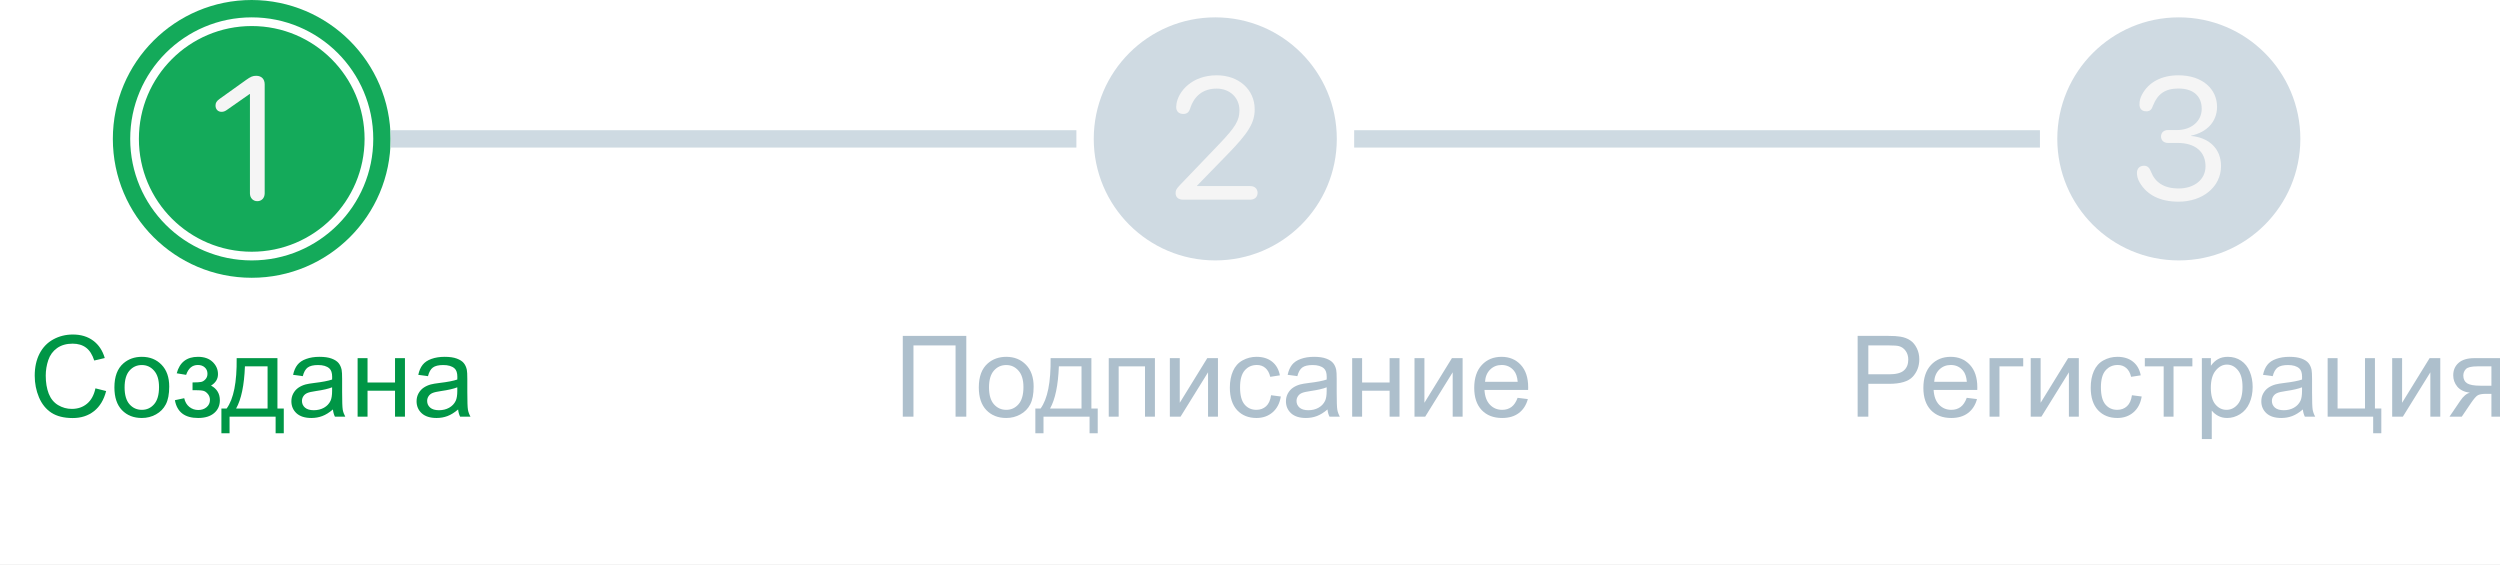
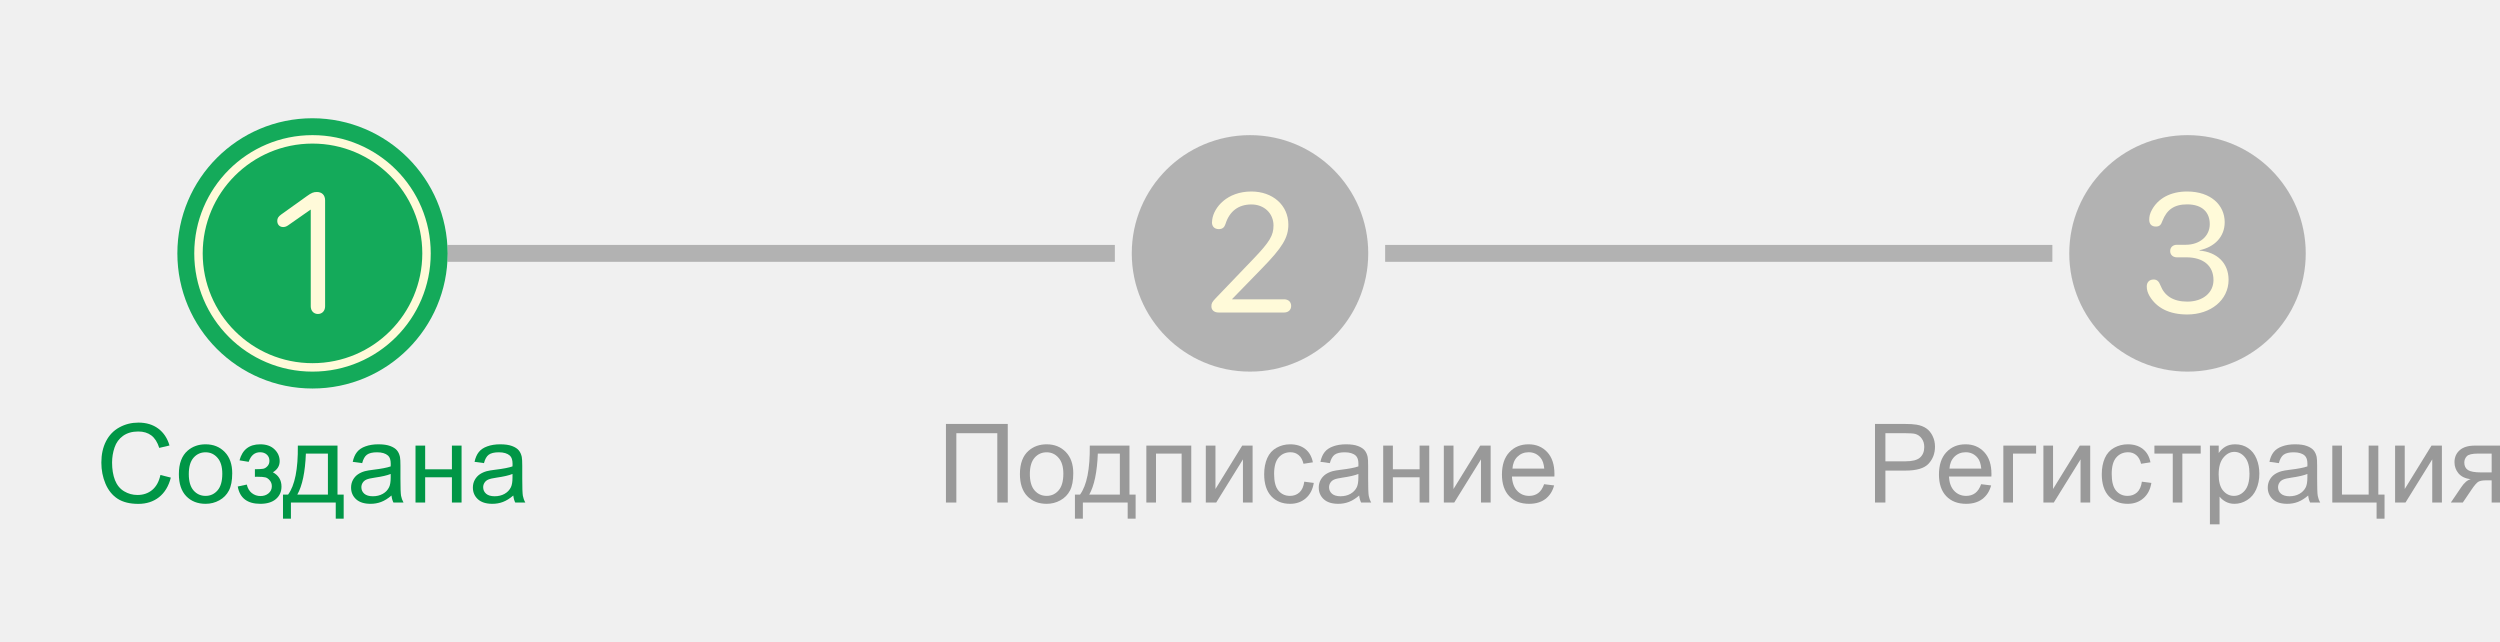
- <svg xmlns="http://www.w3.org/2000/svg" width="288" height="65" viewBox="0 0 288 65" fill="none">
-   <g clip-path="url(#clip0_205_47)">
-     <rect width="288" height="65" fill="white" />
-     <path d="M10.995 44.737L12.227 45.048C11.968 46.06 11.503 46.832 10.83 47.365C10.162 47.894 9.343 48.159 8.374 48.159C7.371 48.159 6.554 47.956 5.923 47.549C5.297 47.139 4.819 46.546 4.489 45.772C4.163 44.998 4 44.166 4 43.277C4 42.308 4.184 41.464 4.552 40.745C4.925 40.021 5.452 39.473 6.133 39.101C6.818 38.724 7.572 38.536 8.393 38.536C9.324 38.536 10.106 38.773 10.741 39.247C11.376 39.721 11.818 40.387 12.068 41.246L10.855 41.532C10.64 40.855 10.326 40.362 9.916 40.053C9.506 39.744 8.989 39.589 8.367 39.589C7.652 39.589 7.053 39.761 6.571 40.103C6.093 40.446 5.756 40.908 5.562 41.487C5.367 42.063 5.27 42.657 5.27 43.271C5.27 44.062 5.384 44.754 5.612 45.347C5.845 45.935 6.205 46.375 6.691 46.667C7.178 46.959 7.705 47.105 8.272 47.105C8.962 47.105 9.546 46.906 10.024 46.508C10.502 46.111 10.826 45.52 10.995 44.737Z" fill="#009646" />
-     <path d="M13.179 44.629C13.179 43.381 13.526 42.456 14.22 41.855C14.799 41.356 15.506 41.106 16.34 41.106C17.267 41.106 18.024 41.411 18.612 42.02C19.201 42.626 19.495 43.464 19.495 44.534C19.495 45.402 19.363 46.085 19.101 46.584C18.843 47.08 18.464 47.465 17.965 47.74C17.47 48.015 16.928 48.152 16.34 48.152C15.396 48.152 14.632 47.85 14.048 47.245C13.469 46.639 13.179 45.768 13.179 44.629ZM14.353 44.629C14.353 45.493 14.541 46.14 14.918 46.572C15.295 46.999 15.768 47.213 16.34 47.213C16.907 47.213 17.379 46.997 17.755 46.565C18.132 46.134 18.32 45.476 18.32 44.591C18.32 43.758 18.13 43.127 17.749 42.7C17.372 42.268 16.903 42.052 16.34 42.052C15.768 42.052 15.295 42.266 14.918 42.693C14.541 43.121 14.353 43.766 14.353 44.629Z" fill="#009646" />
-     <path d="M22.18 44.953V44.058C22.662 44.054 22.99 44.035 23.163 44.001C23.341 43.967 23.508 43.866 23.665 43.696C23.822 43.527 23.9 43.315 23.9 43.062C23.9 42.753 23.796 42.507 23.589 42.325C23.386 42.139 23.121 42.046 22.795 42.046C22.152 42.046 21.701 42.425 21.443 43.182L20.358 43.004C20.696 41.739 21.513 41.106 22.808 41.106C23.527 41.106 24.09 41.303 24.497 41.697C24.907 42.09 25.112 42.56 25.112 43.106C25.112 43.656 24.846 44.094 24.312 44.42C24.651 44.602 24.905 44.835 25.074 45.118C25.244 45.398 25.328 45.73 25.328 46.115C25.328 46.72 25.108 47.211 24.668 47.587C24.228 47.964 23.612 48.152 22.821 48.152C21.285 48.152 20.394 47.469 20.148 46.102L21.221 45.873C21.319 46.305 21.515 46.639 21.811 46.877C22.112 47.113 22.455 47.232 22.84 47.232C23.225 47.232 23.544 47.124 23.798 46.908C24.056 46.688 24.186 46.409 24.186 46.07C24.186 45.808 24.105 45.579 23.944 45.385C23.784 45.19 23.612 45.069 23.43 45.023C23.248 44.972 22.918 44.947 22.44 44.947C22.402 44.947 22.315 44.949 22.18 44.953Z" fill="#009646" />
-     <path d="M27.264 41.259H31.961V47.06H32.691V49.911H31.752V48H26.445V49.911H25.506V47.06H26.109C26.913 45.969 27.298 44.035 27.264 41.259ZM28.216 42.205C28.132 44.392 27.793 46.011 27.201 47.06H30.825V42.205H28.216Z" fill="#009646" />
-     <path d="M38.353 47.169C37.93 47.528 37.522 47.782 37.128 47.93C36.739 48.078 36.32 48.152 35.871 48.152C35.131 48.152 34.562 47.972 34.164 47.613C33.766 47.249 33.567 46.785 33.567 46.223C33.567 45.893 33.641 45.592 33.789 45.321C33.942 45.046 34.139 44.826 34.38 44.661C34.625 44.496 34.9 44.371 35.205 44.287C35.429 44.227 35.768 44.17 36.221 44.115C37.143 44.005 37.822 43.874 38.258 43.722C38.263 43.565 38.265 43.466 38.265 43.423C38.265 42.958 38.157 42.63 37.941 42.44C37.649 42.181 37.215 42.052 36.64 42.052C36.102 42.052 35.704 42.148 35.446 42.338C35.192 42.524 35.004 42.856 34.881 43.334L33.764 43.182C33.866 42.704 34.033 42.319 34.266 42.027C34.498 41.731 34.835 41.504 35.275 41.348C35.715 41.187 36.225 41.106 36.805 41.106C37.38 41.106 37.848 41.174 38.208 41.31C38.567 41.445 38.832 41.616 39.001 41.824C39.17 42.027 39.289 42.285 39.356 42.598C39.395 42.793 39.413 43.144 39.413 43.652V45.175C39.413 46.237 39.437 46.91 39.483 47.194C39.534 47.473 39.632 47.742 39.775 48H38.582C38.464 47.763 38.387 47.486 38.353 47.169ZM38.258 44.617C37.843 44.786 37.221 44.93 36.392 45.048C35.922 45.116 35.59 45.192 35.395 45.277C35.201 45.361 35.051 45.486 34.945 45.651C34.839 45.812 34.786 45.992 34.786 46.191C34.786 46.496 34.9 46.749 35.129 46.953C35.362 47.156 35.7 47.257 36.145 47.257C36.585 47.257 36.976 47.162 37.319 46.972C37.662 46.777 37.913 46.513 38.074 46.178C38.197 45.92 38.258 45.539 38.258 45.036V44.617Z" fill="#009646" />
-     <path d="M41.197 41.259H42.34V44.065H45.507V41.259H46.65V48H45.507V45.01H42.34V48H41.197V41.259Z" fill="#009646" />
-     <path d="M52.775 47.169C52.352 47.528 51.944 47.782 51.55 47.93C51.161 48.078 50.742 48.152 50.293 48.152C49.553 48.152 48.984 47.972 48.586 47.613C48.188 47.249 47.989 46.785 47.989 46.223C47.989 45.893 48.063 45.592 48.211 45.321C48.364 45.046 48.56 44.826 48.802 44.661C49.047 44.496 49.322 44.371 49.627 44.287C49.851 44.227 50.19 44.17 50.642 44.115C51.565 44.005 52.244 43.874 52.68 43.722C52.684 43.565 52.687 43.466 52.687 43.423C52.687 42.958 52.579 42.63 52.363 42.44C52.071 42.181 51.637 42.052 51.062 42.052C50.524 42.052 50.126 42.148 49.868 42.338C49.614 42.524 49.426 42.856 49.303 43.334L48.186 43.182C48.288 42.704 48.455 42.319 48.688 42.027C48.92 41.731 49.257 41.504 49.697 41.348C50.137 41.187 50.647 41.106 51.227 41.106C51.802 41.106 52.27 41.174 52.629 41.31C52.989 41.445 53.254 41.616 53.423 41.824C53.592 42.027 53.711 42.285 53.778 42.598C53.816 42.793 53.835 43.144 53.835 43.652V45.175C53.835 46.237 53.859 46.91 53.905 47.194C53.956 47.473 54.053 47.742 54.197 48H53.004C52.885 47.763 52.809 47.486 52.775 47.169ZM52.68 44.617C52.265 44.786 51.643 44.93 50.814 45.048C50.344 45.116 50.012 45.192 49.817 45.277C49.623 45.361 49.472 45.486 49.367 45.651C49.261 45.812 49.208 45.992 49.208 46.191C49.208 46.496 49.322 46.749 49.551 46.953C49.783 47.156 50.122 47.257 50.566 47.257C51.007 47.257 51.398 47.162 51.741 46.972C52.084 46.777 52.335 46.513 52.496 46.178C52.619 45.92 52.68 45.539 52.68 45.036V44.617Z" fill="#009646" />
-     <path d="M104 38.694H111.318V48H110.081V39.792H105.231V48H104V38.694Z" fill="#ADBFCC" />
-     <path d="M112.759 44.629C112.759 43.381 113.106 42.456 113.8 41.855C114.38 41.356 115.087 41.106 115.921 41.106C116.847 41.106 117.605 41.411 118.193 42.02C118.781 42.626 119.075 43.464 119.075 44.534C119.075 45.402 118.944 46.085 118.682 46.584C118.424 47.08 118.045 47.465 117.546 47.74C117.05 48.015 116.509 48.152 115.921 48.152C114.977 48.152 114.213 47.85 113.629 47.245C113.049 46.639 112.759 45.768 112.759 44.629ZM113.934 44.629C113.934 45.493 114.122 46.14 114.499 46.572C114.875 46.999 115.349 47.213 115.921 47.213C116.488 47.213 116.959 46.997 117.336 46.565C117.713 46.134 117.901 45.476 117.901 44.591C117.901 43.758 117.711 43.127 117.33 42.7C116.953 42.268 116.483 42.052 115.921 42.052C115.349 42.052 114.875 42.266 114.499 42.693C114.122 43.121 113.934 43.766 113.934 44.629Z" fill="#ADBFCC" />
-     <path d="M121.03 41.259H125.728V47.06H126.458V49.911H125.518V48H120.212V49.911H119.272V47.06H119.875C120.679 45.969 121.064 44.035 121.03 41.259ZM121.983 42.205C121.898 44.392 121.559 46.011 120.967 47.06H124.591V42.205H121.983Z" fill="#ADBFCC" />
-     <path d="M127.727 41.259H133.046V48H131.904V42.205H128.87V48H127.727V41.259Z" fill="#ADBFCC" />
-     <path d="M134.767 41.259H135.909V46.4L139.077 41.259H140.308V48H139.166V42.89L135.998 48H134.767V41.259Z" fill="#ADBFCC" />
-     <path d="M146.427 45.531L147.551 45.677C147.428 46.451 147.113 47.058 146.605 47.498C146.102 47.934 145.482 48.152 144.745 48.152C143.823 48.152 143.08 47.852 142.517 47.251C141.959 46.646 141.679 45.78 141.679 44.655C141.679 43.927 141.8 43.29 142.041 42.744C142.282 42.198 142.648 41.79 143.139 41.519C143.634 41.244 144.172 41.106 144.752 41.106C145.484 41.106 146.082 41.293 146.548 41.665C147.013 42.033 147.312 42.558 147.443 43.239L146.332 43.411C146.226 42.958 146.038 42.617 145.767 42.389C145.501 42.16 145.177 42.046 144.796 42.046C144.22 42.046 143.753 42.253 143.393 42.668C143.033 43.078 142.854 43.73 142.854 44.623C142.854 45.529 143.027 46.187 143.374 46.597C143.721 47.008 144.174 47.213 144.733 47.213C145.181 47.213 145.556 47.075 145.856 46.8C146.157 46.525 146.347 46.102 146.427 45.531Z" fill="#ADBFCC" />
-     <path d="M152.927 47.169C152.504 47.528 152.096 47.782 151.702 47.93C151.313 48.078 150.894 48.152 150.445 48.152C149.705 48.152 149.136 47.972 148.738 47.613C148.34 47.249 148.141 46.785 148.141 46.223C148.141 45.893 148.215 45.592 148.363 45.321C148.516 45.046 148.713 44.826 148.954 44.661C149.199 44.496 149.474 44.371 149.779 44.287C150.003 44.227 150.342 44.17 150.795 44.115C151.717 44.005 152.396 43.874 152.832 43.722C152.836 43.565 152.838 43.466 152.838 43.423C152.838 42.958 152.731 42.63 152.515 42.44C152.223 42.181 151.789 42.052 151.213 42.052C150.676 42.052 150.278 42.148 150.02 42.338C149.766 42.524 149.578 42.856 149.455 43.334L148.338 43.182C148.44 42.704 148.607 42.319 148.839 42.027C149.072 41.731 149.409 41.504 149.849 41.348C150.289 41.187 150.799 41.106 151.379 41.106C151.954 41.106 152.422 41.174 152.781 41.31C153.141 41.445 153.406 41.616 153.575 41.824C153.744 42.027 153.863 42.285 153.93 42.598C153.968 42.793 153.987 43.144 153.987 43.652V45.175C153.987 46.237 154.011 46.91 154.057 47.194C154.108 47.473 154.205 47.742 154.349 48H153.156C153.037 47.763 152.961 47.486 152.927 47.169ZM152.832 44.617C152.417 44.786 151.795 44.93 150.966 45.048C150.496 45.116 150.164 45.192 149.969 45.277C149.775 45.361 149.624 45.486 149.519 45.651C149.413 45.812 149.36 45.992 149.36 46.191C149.36 46.496 149.474 46.749 149.703 46.953C149.935 47.156 150.274 47.257 150.718 47.257C151.158 47.257 151.55 47.162 151.893 46.972C152.235 46.777 152.487 46.513 152.648 46.178C152.771 45.92 152.832 45.539 152.832 45.036V44.617Z" fill="#ADBFCC" />
-     <path d="M155.771 41.259H156.914V44.065H160.081V41.259H161.224V48H160.081V45.01H156.914V48H155.771V41.259Z" fill="#ADBFCC" />
-     <path d="M162.95 41.259H164.093V46.4L167.26 41.259H168.492V48H167.349V42.89L164.182 48H162.95V41.259Z" fill="#ADBFCC" />
-     <path d="M174.827 45.829L176.007 45.975C175.821 46.665 175.476 47.2 174.973 47.581C174.469 47.962 173.826 48.152 173.043 48.152C172.057 48.152 171.274 47.85 170.694 47.245C170.119 46.635 169.831 45.783 169.831 44.687C169.831 43.552 170.123 42.672 170.707 42.046C171.291 41.42 172.049 41.106 172.98 41.106C173.881 41.106 174.617 41.413 175.189 42.027C175.76 42.641 176.046 43.504 176.046 44.617C176.046 44.684 176.043 44.786 176.039 44.921H171.012C171.054 45.662 171.264 46.229 171.64 46.623C172.017 47.016 172.487 47.213 173.049 47.213C173.468 47.213 173.826 47.103 174.122 46.883C174.418 46.663 174.653 46.312 174.827 45.829ZM171.075 43.982H174.839C174.789 43.415 174.645 42.99 174.408 42.706C174.044 42.266 173.572 42.046 172.992 42.046C172.468 42.046 172.025 42.221 171.666 42.573C171.31 42.924 171.113 43.394 171.075 43.982Z" fill="#ADBFCC" />
-     <path d="M214 48V38.694H217.51C218.128 38.694 218.6 38.724 218.926 38.783C219.383 38.859 219.766 39.005 220.075 39.221C220.384 39.433 220.631 39.731 220.817 40.116C221.008 40.501 221.103 40.925 221.103 41.386C221.103 42.177 220.851 42.848 220.348 43.398C219.844 43.944 218.934 44.217 217.618 44.217H215.231V48H214ZM215.231 43.119H217.637C218.433 43.119 218.998 42.971 219.332 42.674C219.666 42.378 219.833 41.961 219.833 41.424C219.833 41.035 219.734 40.702 219.535 40.427C219.34 40.148 219.082 39.964 218.761 39.875C218.553 39.82 218.17 39.792 217.612 39.792H215.231V43.119Z" fill="#ADBFCC" />
-     <path d="M226.568 45.829L227.749 45.975C227.563 46.665 227.218 47.2 226.714 47.581C226.211 47.962 225.567 48.152 224.785 48.152C223.799 48.152 223.016 47.85 222.436 47.245C221.86 46.635 221.573 45.783 221.573 44.687C221.573 43.552 221.865 42.672 222.449 42.046C223.033 41.42 223.79 41.106 224.721 41.106C225.622 41.106 226.359 41.413 226.93 42.027C227.501 42.641 227.787 43.504 227.787 44.617C227.787 44.684 227.785 44.786 227.781 44.921H222.753C222.796 45.662 223.005 46.229 223.382 46.623C223.758 47.016 224.228 47.213 224.791 47.213C225.21 47.213 225.567 47.103 225.864 46.883C226.16 46.663 226.395 46.312 226.568 45.829ZM222.817 43.982H226.581C226.53 43.415 226.386 42.99 226.149 42.706C225.785 42.266 225.314 42.046 224.734 42.046C224.209 42.046 223.767 42.221 223.407 42.573C223.052 42.924 222.855 43.394 222.817 43.982Z" fill="#ADBFCC" />
-     <path d="M229.196 41.259H233.075V42.205H230.339V48H229.196V41.259Z" fill="#ADBFCC" />
-     <path d="M233.938 41.259H235.08V46.4L238.248 41.259H239.479V48H238.337V42.89L235.169 48H233.938V41.259Z" fill="#ADBFCC" />
-     <path d="M245.599 45.531L246.722 45.677C246.599 46.451 246.284 47.058 245.776 47.498C245.273 47.934 244.653 48.152 243.916 48.152C242.994 48.152 242.251 47.852 241.688 47.251C241.13 46.646 240.851 45.78 240.851 44.655C240.851 43.927 240.971 43.29 241.212 42.744C241.454 42.198 241.82 41.79 242.31 41.519C242.806 41.244 243.343 41.106 243.923 41.106C244.655 41.106 245.254 41.293 245.719 41.665C246.185 42.033 246.483 42.558 246.614 43.239L245.503 43.411C245.398 42.958 245.209 42.617 244.938 42.389C244.672 42.16 244.348 42.046 243.967 42.046C243.392 42.046 242.924 42.253 242.564 42.668C242.205 43.078 242.025 43.73 242.025 44.623C242.025 45.529 242.198 46.187 242.545 46.597C242.892 47.008 243.345 47.213 243.904 47.213C244.352 47.213 244.727 47.075 245.027 46.8C245.328 46.525 245.518 46.102 245.599 45.531Z" fill="#ADBFCC" />
-     <path d="M247.084 41.259H252.562V42.205H250.391V48H249.255V42.205H247.084V41.259Z" fill="#ADBFCC" />
-     <path d="M253.654 50.584V41.259H254.695V42.135C254.94 41.792 255.217 41.536 255.526 41.367C255.835 41.193 256.21 41.106 256.65 41.106C257.225 41.106 257.733 41.255 258.173 41.551C258.613 41.847 258.946 42.266 259.17 42.808C259.394 43.345 259.506 43.935 259.506 44.579C259.506 45.268 259.381 45.891 259.132 46.445C258.886 46.995 258.527 47.418 258.053 47.714C257.583 48.006 257.088 48.152 256.567 48.152C256.186 48.152 255.844 48.072 255.539 47.911C255.239 47.75 254.991 47.547 254.796 47.302V50.584H253.654ZM254.688 44.667C254.688 45.535 254.864 46.176 255.215 46.591C255.566 47.005 255.992 47.213 256.491 47.213C256.999 47.213 257.433 46.999 257.792 46.572C258.156 46.14 258.338 45.474 258.338 44.572C258.338 43.713 258.161 43.07 257.805 42.643C257.454 42.215 257.033 42.002 256.542 42.002C256.055 42.002 255.624 42.23 255.247 42.687C254.875 43.14 254.688 43.8 254.688 44.667Z" fill="#ADBFCC" />
-     <path d="M265.289 47.169C264.866 47.528 264.457 47.782 264.064 47.93C263.675 48.078 263.256 48.152 262.807 48.152C262.066 48.152 261.497 47.972 261.1 47.613C260.702 47.249 260.503 46.785 260.503 46.223C260.503 45.893 260.577 45.592 260.725 45.321C260.877 45.046 261.074 44.826 261.315 44.661C261.561 44.496 261.836 44.371 262.141 44.287C262.365 44.227 262.703 44.17 263.156 44.115C264.079 44.005 264.758 43.874 265.194 43.722C265.198 43.565 265.2 43.466 265.2 43.423C265.2 42.958 265.092 42.63 264.876 42.44C264.584 42.181 264.151 42.052 263.575 42.052C263.038 42.052 262.64 42.148 262.382 42.338C262.128 42.524 261.94 42.856 261.817 43.334L260.7 43.182C260.801 42.704 260.968 42.319 261.201 42.027C261.434 41.731 261.77 41.504 262.21 41.348C262.65 41.187 263.16 41.106 263.74 41.106C264.316 41.106 264.783 41.174 265.143 41.31C265.503 41.445 265.767 41.616 265.936 41.824C266.106 42.027 266.224 42.285 266.292 42.598C266.33 42.793 266.349 43.144 266.349 43.652V45.175C266.349 46.237 266.372 46.91 266.419 47.194C266.47 47.473 266.567 47.742 266.711 48H265.518C265.399 47.763 265.323 47.486 265.289 47.169ZM265.194 44.617C264.779 44.786 264.157 44.93 263.328 45.048C262.858 45.116 262.526 45.192 262.331 45.277C262.136 45.361 261.986 45.486 261.88 45.651C261.775 45.812 261.722 45.992 261.722 46.191C261.722 46.496 261.836 46.749 262.064 46.953C262.297 47.156 262.636 47.257 263.08 47.257C263.52 47.257 263.912 47.162 264.254 46.972C264.597 46.777 264.849 46.513 265.01 46.178C265.132 45.92 265.194 45.539 265.194 45.036V44.617Z" fill="#ADBFCC" />
-     <path d="M268.145 41.259H269.288V47.06H272.449V41.259H273.592V47.06H274.328V49.911H273.389V48H268.145V41.259Z" fill="#ADBFCC" />
-     <path d="M275.579 41.259H276.721V46.4L279.889 41.259H281.12V48H279.977V42.89L276.81 48H275.579V41.259Z" fill="#ADBFCC" />
-     <path d="M288.147 41.259V48H287.011V45.372H286.351C285.948 45.372 285.648 45.425 285.449 45.531C285.254 45.632 284.969 45.965 284.592 46.527L283.596 48H282.18L283.412 46.185C283.788 45.63 284.163 45.317 284.535 45.245C283.883 45.156 283.399 44.921 283.081 44.541C282.768 44.16 282.612 43.722 282.612 43.227C282.612 42.643 282.817 42.169 283.227 41.805C283.642 41.441 284.241 41.259 285.024 41.259H288.147ZM287.011 42.205H285.386C284.704 42.205 284.264 42.31 284.065 42.522C283.871 42.734 283.773 42.981 283.773 43.265C283.773 43.667 283.917 43.963 284.205 44.153C284.497 44.34 285.011 44.433 285.747 44.433H287.011V42.205Z" fill="#ADBFCC" />
-     <path d="M29 0C20.163 0 13 7.163 13 16C13 24.837 20.163 32 29 32C37.837 32 45 24.837 45 16C44.974 7.174 37.826 0.026 29 0Z" fill="#14AA5A" />
-     <path fill-rule="evenodd" clip-rule="evenodd" d="M29 29C36.18 29 42 23.18 42 16C42 8.82 36.18 3 29 3C21.82 3 16 8.82 16 16C16 23.18 21.82 29 29 29ZM29 30C36.732 30 43 23.732 43 16C43 8.268 36.732 2 29 2C21.268 2 15 8.268 15 16C15 23.732 21.268 30 29 30Z" fill="white" />
-     <path d="M29.643 23.176C29.145 23.176 28.793 22.805 28.793 22.268V10.832H28.754L26.117 12.678C25.922 12.815 25.736 12.883 25.521 12.883C25.111 12.883 24.828 12.59 24.828 12.16C24.828 11.848 24.945 11.643 25.316 11.379L28.334 9.221C28.881 8.83 29.115 8.732 29.516 8.732C30.121 8.732 30.492 9.104 30.492 9.719V22.268C30.492 22.805 30.141 23.176 29.643 23.176Z" fill="#F5F5F5" />
-     <path d="M154 16C154 23.732 147.732 30 140 30C132.268 30 126 23.732 126 16C126 8.268 132.268 2 140 2C147.732 2 154 8.268 154 16Z" fill="#CFDAE2" />
-     <path d="M136.279 23C135.762 23 135.43 22.717 135.43 22.277C135.43 21.916 135.508 21.76 135.928 21.32L140.439 16.613C142.334 14.631 142.783 13.879 142.783 12.697C142.783 11.262 141.68 10.207 140.166 10.207C138.643 10.207 137.578 10.998 137.1 12.512C136.982 12.873 136.787 13.127 136.309 13.127C135.791 13.127 135.498 12.805 135.498 12.346C135.498 12.219 135.508 12.111 135.527 11.994C135.732 10.549 137.285 8.674 140.166 8.674C142.705 8.674 144.541 10.315 144.541 12.59C144.541 14.133 143.838 15.295 141.426 17.766L137.891 21.398V21.438H144.043C144.541 21.438 144.873 21.75 144.873 22.219C144.873 22.688 144.541 23 144.043 23H136.279Z" fill="#F5F5F5" />
-     <path d="M265 16C265 23.732 258.732 30 251 30C243.268 30 237 23.732 237 16C237 8.268 243.268 2 251 2C258.732 2 265 8.268 265 16Z" fill="#CFDAE2" />
-     <path d="M250.971 23.234C248.871 23.234 247.348 22.482 246.498 21.037C246.273 20.646 246.176 20.295 246.176 19.914C246.176 19.426 246.479 19.094 246.986 19.094C247.387 19.094 247.611 19.309 247.797 19.787C248.266 20.998 249.271 21.711 250.971 21.711C252.826 21.711 254.066 20.656 254.076 19.182C254.086 17.443 252.846 16.467 250.863 16.467H249.74C249.271 16.467 248.949 16.164 248.949 15.725C248.949 15.285 249.271 14.982 249.74 14.982H250.785C252.465 14.982 253.637 13.947 253.637 12.541C253.637 11.145 252.758 10.197 250.951 10.197C249.398 10.197 248.549 10.852 248.041 12.131C247.865 12.639 247.689 12.824 247.25 12.824C246.752 12.824 246.469 12.531 246.469 12.023C246.469 11.623 246.557 11.271 246.762 10.891C247.504 9.484 248.998 8.674 250.951 8.674C253.773 8.674 255.404 10.295 255.404 12.307C255.404 14.055 254.184 15.256 252.416 15.627V15.666C254.467 15.842 255.863 17.121 255.863 19.123C255.863 21.545 253.734 23.234 250.971 23.234Z" fill="#F5F5F5" />
-     <path d="M45 15H124V17H45V15Z" fill="#CEDAE2" />
-     <path d="M156 15H235V17H156V15Z" fill="#CEDAE2" />
+ <svg xmlns="http://www.w3.org/2000/svg" width="296" height="76" viewBox="0 0 296 76" fill="none">
+   <g clip-path="url(#clip0_3_257)">
+     <path d="M18.995 56.237L20.227 56.548C19.968 57.56 19.503 58.332 18.83 58.865C18.162 59.394 17.343 59.659 16.373 59.659C15.371 59.659 14.554 59.456 13.923 59.049C13.297 58.639 12.819 58.046 12.489 57.272C12.163 56.498 12 55.666 12 54.777C12 53.808 12.184 52.964 12.552 52.245C12.925 51.521 13.451 50.973 14.133 50.601C14.818 50.224 15.572 50.036 16.393 50.036C17.324 50.036 18.106 50.273 18.741 50.747C19.376 51.221 19.818 51.887 20.068 52.746L18.855 53.032C18.64 52.355 18.326 51.862 17.916 51.553C17.506 51.244 16.989 51.089 16.367 51.089C15.652 51.089 15.053 51.261 14.571 51.603C14.093 51.946 13.756 52.408 13.562 52.987C13.367 53.563 13.27 54.157 13.27 54.771C13.27 55.562 13.384 56.254 13.612 56.847C13.845 57.435 14.205 57.875 14.691 58.167C15.178 58.459 15.705 58.605 16.272 58.605C16.962 58.605 17.546 58.406 18.024 58.008C18.502 57.611 18.826 57.02 18.995 56.237Z" fill="#009646" />
+     <path d="M21.179 56.129C21.179 54.881 21.526 53.956 22.22 53.355C22.799 52.856 23.506 52.606 24.34 52.606C25.267 52.606 26.024 52.911 26.612 53.52C27.201 54.126 27.495 54.964 27.495 56.034C27.495 56.902 27.363 57.585 27.101 58.084C26.843 58.58 26.464 58.965 25.965 59.24C25.47 59.515 24.928 59.652 24.34 59.652C23.396 59.652 22.632 59.35 22.048 58.745C21.468 58.139 21.179 57.268 21.179 56.129ZM22.353 56.129C22.353 56.993 22.541 57.64 22.918 58.072C23.295 58.499 23.768 58.713 24.34 58.713C24.907 58.713 25.379 58.497 25.755 58.065C26.132 57.634 26.32 56.976 26.32 56.091C26.32 55.258 26.13 54.627 25.749 54.2C25.372 53.768 24.903 53.552 24.34 53.552C23.768 53.552 23.295 53.766 22.918 54.193C22.541 54.621 22.353 55.266 22.353 56.129Z" fill="#009646" />
+     <path d="M30.18 56.453V55.558C30.662 55.554 30.99 55.535 31.163 55.501C31.341 55.467 31.508 55.366 31.665 55.196C31.822 55.027 31.9 54.815 31.9 54.562C31.9 54.253 31.796 54.007 31.589 53.825C31.386 53.639 31.121 53.546 30.795 53.546C30.152 53.546 29.701 53.925 29.443 54.682L28.358 54.504C28.696 53.239 29.513 52.606 30.808 52.606C31.527 52.606 32.09 52.803 32.496 53.197C32.907 53.59 33.112 54.06 33.112 54.606C33.112 55.156 32.846 55.594 32.312 55.92C32.651 56.102 32.905 56.335 33.074 56.618C33.243 56.898 33.328 57.23 33.328 57.615C33.328 58.22 33.108 58.711 32.668 59.087C32.228 59.464 31.612 59.652 30.821 59.652C29.285 59.652 28.394 58.969 28.148 57.602L29.221 57.373C29.319 57.805 29.515 58.139 29.811 58.377C30.112 58.613 30.455 58.732 30.84 58.732C31.225 58.732 31.544 58.624 31.798 58.408C32.056 58.188 32.185 57.909 32.185 57.57C32.185 57.308 32.105 57.079 31.944 56.885C31.784 56.69 31.612 56.569 31.43 56.523C31.248 56.472 30.918 56.447 30.44 56.447C30.402 56.447 30.315 56.449 30.18 56.453Z" fill="#009646" />
+     <path d="M35.264 52.759H39.961V58.56H40.691V61.411H39.752V59.5H34.445V61.411H33.506V58.56H34.109C34.913 57.469 35.298 55.535 35.264 52.759ZM36.216 53.705C36.132 55.892 35.793 57.511 35.201 58.56H38.825V53.705H36.216Z" fill="#009646" />
+     <path d="M46.353 58.669C45.93 59.028 45.522 59.282 45.128 59.43C44.739 59.578 44.32 59.652 43.871 59.652C43.131 59.652 42.562 59.472 42.164 59.113C41.766 58.749 41.567 58.285 41.567 57.723C41.567 57.393 41.641 57.092 41.789 56.821C41.942 56.546 42.139 56.326 42.38 56.161C42.625 55.996 42.9 55.871 43.205 55.787C43.429 55.727 43.768 55.67 44.221 55.615C45.143 55.505 45.822 55.374 46.258 55.222C46.263 55.065 46.265 54.966 46.265 54.923C46.265 54.458 46.157 54.13 45.941 53.94C45.649 53.681 45.215 53.552 44.64 53.552C44.102 53.552 43.704 53.648 43.446 53.838C43.192 54.024 43.004 54.356 42.881 54.834L41.764 54.682C41.866 54.204 42.033 53.819 42.266 53.527C42.498 53.231 42.835 53.004 43.275 52.848C43.715 52.687 44.225 52.606 44.805 52.606C45.38 52.606 45.848 52.674 46.208 52.81C46.567 52.945 46.832 53.116 47.001 53.324C47.17 53.527 47.289 53.785 47.356 54.098C47.395 54.293 47.413 54.644 47.413 55.152V56.675C47.413 57.737 47.437 58.41 47.483 58.694C47.534 58.973 47.632 59.242 47.775 59.5H46.582C46.464 59.263 46.387 58.986 46.353 58.669ZM46.258 56.117C45.843 56.286 45.221 56.43 44.392 56.548C43.922 56.616 43.59 56.692 43.395 56.777C43.201 56.861 43.051 56.986 42.945 57.151C42.839 57.312 42.786 57.492 42.786 57.691C42.786 57.996 42.9 58.249 43.129 58.453C43.362 58.656 43.7 58.757 44.145 58.757C44.585 58.757 44.976 58.662 45.319 58.472C45.662 58.277 45.913 58.013 46.074 57.678C46.197 57.42 46.258 57.039 46.258 56.536V56.117Z" fill="#009646" />
+     <path d="M49.197 52.759H50.34V55.565H53.507V52.759H54.65V59.5H53.507V56.51H50.34V59.5H49.197V52.759Z" fill="#009646" />
+     <path d="M60.775 58.669C60.352 59.028 59.944 59.282 59.55 59.43C59.161 59.578 58.742 59.652 58.293 59.652C57.553 59.652 56.984 59.472 56.586 59.113C56.188 58.749 55.989 58.285 55.989 57.723C55.989 57.393 56.063 57.092 56.211 56.821C56.364 56.546 56.56 56.326 56.802 56.161C57.047 55.996 57.322 55.871 57.627 55.787C57.851 55.727 58.19 55.67 58.642 55.615C59.565 55.505 60.244 55.374 60.68 55.222C60.684 55.065 60.687 54.966 60.687 54.923C60.687 54.458 60.579 54.13 60.363 53.94C60.071 53.681 59.637 53.552 59.062 53.552C58.524 53.552 58.126 53.648 57.868 53.838C57.614 54.024 57.426 54.356 57.303 54.834L56.186 54.682C56.288 54.204 56.455 53.819 56.688 53.527C56.92 53.231 57.257 53.004 57.697 52.848C58.137 52.687 58.647 52.606 59.227 52.606C59.802 52.606 60.27 52.674 60.629 52.81C60.989 52.945 61.254 53.116 61.423 53.324C61.592 53.527 61.711 53.785 61.778 54.098C61.816 54.293 61.835 54.644 61.835 55.152V56.675C61.835 57.737 61.859 58.41 61.905 58.694C61.956 58.973 62.053 59.242 62.197 59.5H61.004C60.885 59.263 60.809 58.986 60.775 58.669ZM60.68 56.117C60.265 56.286 59.643 56.43 58.814 56.548C58.344 56.616 58.012 56.692 57.817 56.777C57.623 56.861 57.472 56.986 57.367 57.151C57.261 57.312 57.208 57.492 57.208 57.691C57.208 57.996 57.322 58.249 57.551 58.453C57.783 58.656 58.122 58.757 58.566 58.757C59.007 58.757 59.398 58.662 59.741 58.472C60.084 58.277 60.335 58.013 60.496 57.678C60.619 57.42 60.68 57.039 60.68 56.536V56.117Z" fill="#009646" />
+     <path d="M112 50.194H119.318V59.5H118.081V51.292H113.231V59.5H112V50.194Z" fill="#424242" fill-opacity="0.5" />
+     <path d="M120.759 56.129C120.759 54.881 121.106 53.956 121.8 53.355C122.38 52.856 123.087 52.606 123.921 52.606C124.847 52.606 125.605 52.911 126.193 53.52C126.781 54.126 127.075 54.964 127.075 56.034C127.075 56.902 126.944 57.585 126.682 58.084C126.424 58.58 126.045 58.965 125.546 59.24C125.05 59.515 124.509 59.652 123.921 59.652C122.977 59.652 122.213 59.35 121.629 58.745C121.049 58.139 120.759 57.268 120.759 56.129ZM121.934 56.129C121.934 56.993 122.122 57.64 122.499 58.072C122.875 58.499 123.349 58.713 123.921 58.713C124.488 58.713 124.959 58.497 125.336 58.065C125.713 57.634 125.901 56.976 125.901 56.091C125.901 55.258 125.711 54.627 125.33 54.2C124.953 53.768 124.483 53.552 123.921 53.552C123.349 53.552 122.875 53.766 122.499 54.193C122.122 54.621 121.934 55.266 121.934 56.129Z" fill="#424242" fill-opacity="0.5" />
+     <path d="M129.03 52.759H133.728V58.56H134.458V61.411H133.518V59.5H128.212V61.411H127.272V58.56H127.875C128.679 57.469 129.064 55.535 129.03 52.759ZM129.983 53.705C129.898 55.892 129.559 57.511 128.967 58.56H132.591V53.705H129.983Z" fill="#424242" fill-opacity="0.5" />
+     <path d="M135.727 52.759H141.046V59.5H139.904V53.705H136.87V59.5H135.727V52.759Z" fill="#424242" fill-opacity="0.5" />
+     <path d="M142.767 52.759H143.909V57.9L147.077 52.759H148.308V59.5H147.166V54.39L143.998 59.5H142.767V52.759Z" fill="#424242" fill-opacity="0.5" />
+     <path d="M154.427 57.031L155.551 57.177C155.428 57.951 155.113 58.558 154.605 58.998C154.102 59.434 153.482 59.652 152.745 59.652C151.823 59.652 151.08 59.352 150.517 58.751C149.959 58.146 149.679 57.28 149.679 56.155C149.679 55.427 149.8 54.79 150.041 54.244C150.282 53.698 150.648 53.29 151.139 53.019C151.634 52.744 152.172 52.606 152.752 52.606C153.484 52.606 154.082 52.793 154.548 53.165C155.013 53.533 155.312 54.058 155.443 54.739L154.332 54.911C154.226 54.458 154.038 54.117 153.767 53.889C153.501 53.66 153.177 53.546 152.796 53.546C152.22 53.546 151.753 53.753 151.393 54.168C151.033 54.578 150.854 55.23 150.854 56.123C150.854 57.029 151.027 57.687 151.374 58.097C151.721 58.508 152.174 58.713 152.733 58.713C153.181 58.713 153.556 58.575 153.856 58.3C154.157 58.025 154.347 57.602 154.427 57.031Z" fill="#424242" fill-opacity="0.5" />
+     <path d="M160.927 58.669C160.504 59.028 160.096 59.282 159.702 59.43C159.313 59.578 158.894 59.652 158.445 59.652C157.705 59.652 157.136 59.472 156.738 59.113C156.34 58.749 156.141 58.285 156.141 57.723C156.141 57.393 156.215 57.092 156.363 56.821C156.516 56.546 156.713 56.326 156.954 56.161C157.199 55.996 157.474 55.871 157.779 55.787C158.003 55.727 158.342 55.67 158.795 55.615C159.717 55.505 160.396 55.374 160.832 55.222C160.836 55.065 160.838 54.966 160.838 54.923C160.838 54.458 160.731 54.13 160.515 53.94C160.223 53.681 159.789 53.552 159.213 53.552C158.676 53.552 158.278 53.648 158.02 53.838C157.766 54.024 157.578 54.356 157.455 54.834L156.338 54.682C156.44 54.204 156.607 53.819 156.839 53.527C157.072 53.231 157.409 53.004 157.849 52.848C158.289 52.687 158.799 52.606 159.379 52.606C159.954 52.606 160.422 52.674 160.781 52.81C161.141 52.945 161.406 53.116 161.575 53.324C161.744 53.527 161.863 53.785 161.93 54.098C161.968 54.293 161.987 54.644 161.987 55.152V56.675C161.987 57.737 162.011 58.41 162.057 58.694C162.108 58.973 162.205 59.242 162.349 59.5H161.156C161.037 59.263 160.961 58.986 160.927 58.669ZM160.832 56.117C160.417 56.286 159.795 56.43 158.966 56.548C158.496 56.616 158.164 56.692 157.969 56.777C157.775 56.861 157.624 56.986 157.519 57.151C157.413 57.312 157.36 57.492 157.36 57.691C157.36 57.996 157.474 58.249 157.703 58.453C157.935 58.656 158.274 58.757 158.718 58.757C159.158 58.757 159.55 58.662 159.893 58.472C160.235 58.277 160.487 58.013 160.648 57.678C160.771 57.42 160.832 57.039 160.832 56.536V56.117Z" fill="#424242" fill-opacity="0.5" />
+     <path d="M163.771 52.759H164.914V55.565H168.081V52.759H169.224V59.5H168.081V56.51H164.914V59.5H163.771V52.759Z" fill="#424242" fill-opacity="0.5" />
+     <path d="M170.95 52.759H172.093V57.9L175.26 52.759H176.492V59.5H175.349V54.39L172.182 59.5H170.95V52.759Z" fill="#424242" fill-opacity="0.5" />
+     <path d="M182.827 57.329L184.007 57.475C183.821 58.165 183.476 58.7 182.973 59.081C182.469 59.462 181.826 59.652 181.043 59.652C180.057 59.652 179.274 59.35 178.694 58.745C178.119 58.135 177.831 57.283 177.831 56.187C177.831 55.052 178.123 54.172 178.707 53.546C179.291 52.92 180.049 52.606 180.98 52.606C181.881 52.606 182.617 52.913 183.189 53.527C183.76 54.141 184.046 55.004 184.046 56.117C184.046 56.184 184.043 56.286 184.039 56.421H179.012C179.054 57.162 179.264 57.729 179.64 58.123C180.017 58.516 180.487 58.713 181.049 58.713C181.468 58.713 181.826 58.603 182.122 58.383C182.418 58.163 182.653 57.812 182.827 57.329ZM179.075 55.482H182.839C182.789 54.915 182.645 54.49 182.408 54.206C182.044 53.766 181.572 53.546 180.992 53.546C180.468 53.546 180.025 53.721 179.666 54.073C179.31 54.424 179.113 54.894 179.075 55.482Z" fill="#424242" fill-opacity="0.5" />
+     <path d="M222 59.5V50.194H225.51C226.128 50.194 226.6 50.224 226.926 50.283C227.383 50.359 227.766 50.505 228.075 50.721C228.384 50.933 228.631 51.231 228.817 51.616C229.008 52.001 229.103 52.425 229.103 52.886C229.103 53.677 228.851 54.348 228.348 54.898C227.844 55.444 226.934 55.717 225.618 55.717H223.231V59.5H222ZM223.231 54.619H225.637C226.433 54.619 226.998 54.471 227.332 54.174C227.666 53.878 227.833 53.461 227.833 52.924C227.833 52.535 227.734 52.202 227.535 51.927C227.34 51.648 227.082 51.464 226.761 51.375C226.553 51.32 226.17 51.292 225.612 51.292H223.231V54.619Z" fill="#424242" fill-opacity="0.5" />
+     <path d="M234.568 57.329L235.749 57.475C235.563 58.165 235.218 58.7 234.714 59.081C234.211 59.462 233.567 59.652 232.785 59.652C231.799 59.652 231.016 59.35 230.436 58.745C229.86 58.135 229.573 57.283 229.573 56.187C229.573 55.052 229.865 54.172 230.449 53.546C231.033 52.92 231.79 52.606 232.721 52.606C233.622 52.606 234.359 52.913 234.93 53.527C235.501 54.141 235.787 55.004 235.787 56.117C235.787 56.184 235.785 56.286 235.781 56.421H230.753C230.796 57.162 231.005 57.729 231.382 58.123C231.758 58.516 232.228 58.713 232.791 58.713C233.21 58.713 233.567 58.603 233.864 58.383C234.16 58.163 234.395 57.812 234.568 57.329ZM230.817 55.482H234.581C234.53 54.915 234.386 54.49 234.149 54.206C233.785 53.766 233.314 53.546 232.734 53.546C232.209 53.546 231.767 53.721 231.407 54.073C231.052 54.424 230.855 54.894 230.817 55.482Z" fill="#424242" fill-opacity="0.5" />
+     <path d="M237.196 52.759H241.075V53.705H238.339V59.5H237.196V52.759Z" fill="#424242" fill-opacity="0.5" />
+     <path d="M241.938 52.759H243.08V57.9L246.248 52.759H247.479V59.5H246.337V54.39L243.169 59.5H241.938V52.759Z" fill="#424242" fill-opacity="0.5" />
+     <path d="M253.599 57.031L254.722 57.177C254.599 57.951 254.284 58.558 253.776 58.998C253.273 59.434 252.653 59.652 251.916 59.652C250.994 59.652 250.251 59.352 249.688 58.751C249.13 58.146 248.851 57.28 248.851 56.155C248.851 55.427 248.971 54.79 249.212 54.244C249.454 53.698 249.82 53.29 250.31 53.019C250.806 52.744 251.343 52.606 251.923 52.606C252.655 52.606 253.254 52.793 253.719 53.165C254.185 53.533 254.483 54.058 254.614 54.739L253.503 54.911C253.398 54.458 253.209 54.117 252.938 53.889C252.672 53.66 252.348 53.546 251.967 53.546C251.392 53.546 250.924 53.753 250.564 54.168C250.205 54.578 250.025 55.23 250.025 56.123C250.025 57.029 250.198 57.687 250.545 58.097C250.892 58.508 251.345 58.713 251.904 58.713C252.352 58.713 252.727 58.575 253.027 58.3C253.328 58.025 253.518 57.602 253.599 57.031Z" fill="#424242" fill-opacity="0.5" />
+     <path d="M255.084 52.759H260.562V53.705H258.391V59.5H257.255V53.705H255.084V52.759Z" fill="#424242" fill-opacity="0.5" />
+     <path d="M261.654 62.084V52.759H262.695V53.635C262.94 53.292 263.217 53.036 263.526 52.867C263.835 52.693 264.21 52.606 264.65 52.606C265.225 52.606 265.733 52.755 266.173 53.051C266.613 53.347 266.946 53.766 267.17 54.308C267.394 54.845 267.506 55.435 267.506 56.079C267.506 56.768 267.381 57.391 267.132 57.945C266.886 58.495 266.527 58.918 266.053 59.214C265.583 59.506 265.088 59.652 264.567 59.652C264.186 59.652 263.844 59.572 263.539 59.411C263.239 59.25 262.991 59.047 262.796 58.802V62.084H261.654ZM262.688 56.167C262.688 57.035 262.864 57.676 263.215 58.091C263.566 58.505 263.992 58.713 264.491 58.713C264.999 58.713 265.433 58.499 265.792 58.072C266.156 57.64 266.338 56.974 266.338 56.072C266.338 55.213 266.161 54.57 265.805 54.143C265.454 53.715 265.033 53.502 264.542 53.502C264.055 53.502 263.624 53.73 263.247 54.187C262.875 54.64 262.688 55.3 262.688 56.167Z" fill="#424242" fill-opacity="0.5" />
+     <path d="M273.289 58.669C272.866 59.028 272.457 59.282 272.064 59.43C271.675 59.578 271.256 59.652 270.807 59.652C270.066 59.652 269.497 59.472 269.1 59.113C268.702 58.749 268.503 58.285 268.503 57.723C268.503 57.393 268.577 57.092 268.725 56.821C268.877 56.546 269.074 56.326 269.315 56.161C269.561 55.996 269.836 55.871 270.141 55.787C270.365 55.727 270.703 55.67 271.156 55.615C272.079 55.505 272.758 55.374 273.194 55.222C273.198 55.065 273.2 54.966 273.2 54.923C273.2 54.458 273.092 54.13 272.876 53.94C272.584 53.681 272.151 53.552 271.575 53.552C271.038 53.552 270.64 53.648 270.382 53.838C270.128 54.024 269.94 54.356 269.817 54.834L268.7 54.682C268.801 54.204 268.968 53.819 269.201 53.527C269.434 53.231 269.77 53.004 270.21 52.848C270.65 52.687 271.16 52.606 271.74 52.606C272.316 52.606 272.783 52.674 273.143 52.81C273.503 52.945 273.767 53.116 273.936 53.324C274.106 53.527 274.224 53.785 274.292 54.098C274.33 54.293 274.349 54.644 274.349 55.152V56.675C274.349 57.737 274.372 58.41 274.419 58.694C274.47 58.973 274.567 59.242 274.711 59.5H273.518C273.399 59.263 273.323 58.986 273.289 58.669ZM273.194 56.117C272.779 56.286 272.157 56.43 271.328 56.548C270.858 56.616 270.526 56.692 270.331 56.777C270.136 56.861 269.986 56.986 269.88 57.151C269.775 57.312 269.722 57.492 269.722 57.691C269.722 57.996 269.836 58.249 270.064 58.453C270.297 58.656 270.636 58.757 271.08 58.757C271.52 58.757 271.912 58.662 272.254 58.472C272.597 58.277 272.849 58.013 273.01 57.678C273.132 57.42 273.194 57.039 273.194 56.536V56.117Z" fill="#424242" fill-opacity="0.5" />
+     <path d="M276.145 52.759H277.288V58.56H280.449V52.759H281.592V58.56H282.328V61.411H281.389V59.5H276.145V52.759Z" fill="#424242" fill-opacity="0.5" />
+     <path d="M283.579 52.759H284.721V57.9L287.889 52.759H289.12V59.5H287.977V54.39L284.81 59.5H283.579V52.759Z" fill="#424242" fill-opacity="0.5" />
+     <path d="M296.147 52.759V59.5H295.011V56.872H294.351C293.948 56.872 293.648 56.925 293.449 57.031C293.254 57.132 292.969 57.465 292.592 58.027L291.596 59.5H290.18L291.412 57.685C291.788 57.13 292.163 56.817 292.535 56.745C291.883 56.656 291.399 56.421 291.081 56.041C290.768 55.66 290.612 55.222 290.612 54.727C290.612 54.143 290.817 53.669 291.227 53.305C291.642 52.941 292.241 52.759 293.024 52.759H296.147ZM295.011 53.705H293.386C292.704 53.705 292.264 53.81 292.065 54.022C291.871 54.234 291.773 54.481 291.773 54.765C291.773 55.167 291.917 55.463 292.205 55.653C292.497 55.84 293.011 55.933 293.747 55.933H295.011V53.705Z" fill="#424242" fill-opacity="0.5" />
+     <path d="M37 14C28.163 14 21 21.163 21 30C21 38.837 28.163 46 37 46C45.837 46 53 38.837 53 30C52.974 21.174 45.826 14.026 37 14Z" fill="#14AA5A" />
+     <path fill-rule="evenodd" clip-rule="evenodd" d="M37 43C44.18 43 50 37.18 50 30C50 22.82 44.18 17 37 17C29.82 17 24 22.82 24 30C24 37.18 29.82 43 37 43ZM37 44C44.732 44 51 37.732 51 30C51 22.268 44.732 16 37 16C29.268 16 23 22.268 23 30C23 37.732 29.268 44 37 44Z" fill="#FFFAD9" />
+     <path d="M37.643 37.176C37.145 37.176 36.793 36.805 36.793 36.268V24.832H36.754L34.117 26.678C33.922 26.814 33.736 26.883 33.522 26.883C33.111 26.883 32.828 26.59 32.828 26.16C32.828 25.848 32.945 25.643 33.316 25.379L36.334 23.221C36.881 22.83 37.115 22.732 37.516 22.732C38.121 22.732 38.492 23.104 38.492 23.719V36.268C38.492 36.805 38.141 37.176 37.643 37.176Z" fill="#FFFAD9" />
+     <path opacity="0.7" d="M162 30C162 37.732 155.732 44 148 44C140.268 44 134 37.732 134 30C134 22.268 140.268 16 148 16C155.732 16 162 22.268 162 30Z" fill="#424242" fill-opacity="0.5" />
+     <path d="M144.279 37C143.762 37 143.43 36.717 143.43 36.277C143.43 35.916 143.508 35.76 143.928 35.32L148.439 30.613C150.334 28.631 150.783 27.879 150.783 26.697C150.783 25.262 149.68 24.207 148.166 24.207C146.643 24.207 145.578 24.998 145.1 26.512C144.982 26.873 144.787 27.127 144.309 27.127C143.791 27.127 143.498 26.805 143.498 26.346C143.498 26.219 143.508 26.111 143.527 25.994C143.732 24.549 145.285 22.674 148.166 22.674C150.705 22.674 152.541 24.314 152.541 26.59C152.541 28.133 151.838 29.295 149.426 31.766L145.891 35.398V35.438H152.043C152.541 35.438 152.873 35.75 152.873 36.219C152.873 36.688 152.541 37 152.043 37H144.279Z" fill="#FFFAD9" />
+     <path opacity="0.7" d="M273 30C273 37.732 266.732 44 259 44C251.268 44 245 37.732 245 30C245 22.268 251.268 16 259 16C266.732 16 273 22.268 273 30Z" fill="#424242" fill-opacity="0.5" />
+     <path d="M258.971 37.234C256.871 37.234 255.348 36.482 254.498 35.037C254.273 34.647 254.176 34.295 254.176 33.914C254.176 33.426 254.479 33.094 254.986 33.094C255.387 33.094 255.611 33.309 255.797 33.787C256.266 34.998 257.271 35.711 258.971 35.711C260.826 35.711 262.066 34.656 262.076 33.182C262.086 31.443 260.846 30.467 258.863 30.467H257.74C257.271 30.467 256.949 30.164 256.949 29.725C256.949 29.285 257.271 28.982 257.74 28.982H258.785C260.465 28.982 261.637 27.947 261.637 26.541C261.637 25.145 260.758 24.197 258.951 24.197C257.398 24.197 256.549 24.852 256.041 26.131C255.865 26.639 255.689 26.824 255.25 26.824C254.752 26.824 254.469 26.531 254.469 26.023C254.469 25.623 254.557 25.271 254.762 24.891C255.504 23.484 256.998 22.674 258.951 22.674C261.773 22.674 263.404 24.295 263.404 26.307C263.404 28.055 262.184 29.256 260.416 29.627V29.666C262.467 29.842 263.863 31.121 263.863 33.123C263.863 35.545 261.734 37.234 258.971 37.234Z" fill="#FFFAD9" />
+     <path opacity="0.7" d="M53 29H132V31H53V29Z" fill="#424242" fill-opacity="0.5" />
+     <path opacity="0.7" d="M164 29H243V31H164V29Z" fill="#424242" fill-opacity="0.5" />
  </g>
  <defs>
-     <clipPath id="clip0_205_47">
-       <rect width="288" height="65" fill="white" />
+     <clipPath id="clip0_3_257">
+       <rect width="296" height="76" fill="white" />
    </clipPath>
  </defs>
</svg>
